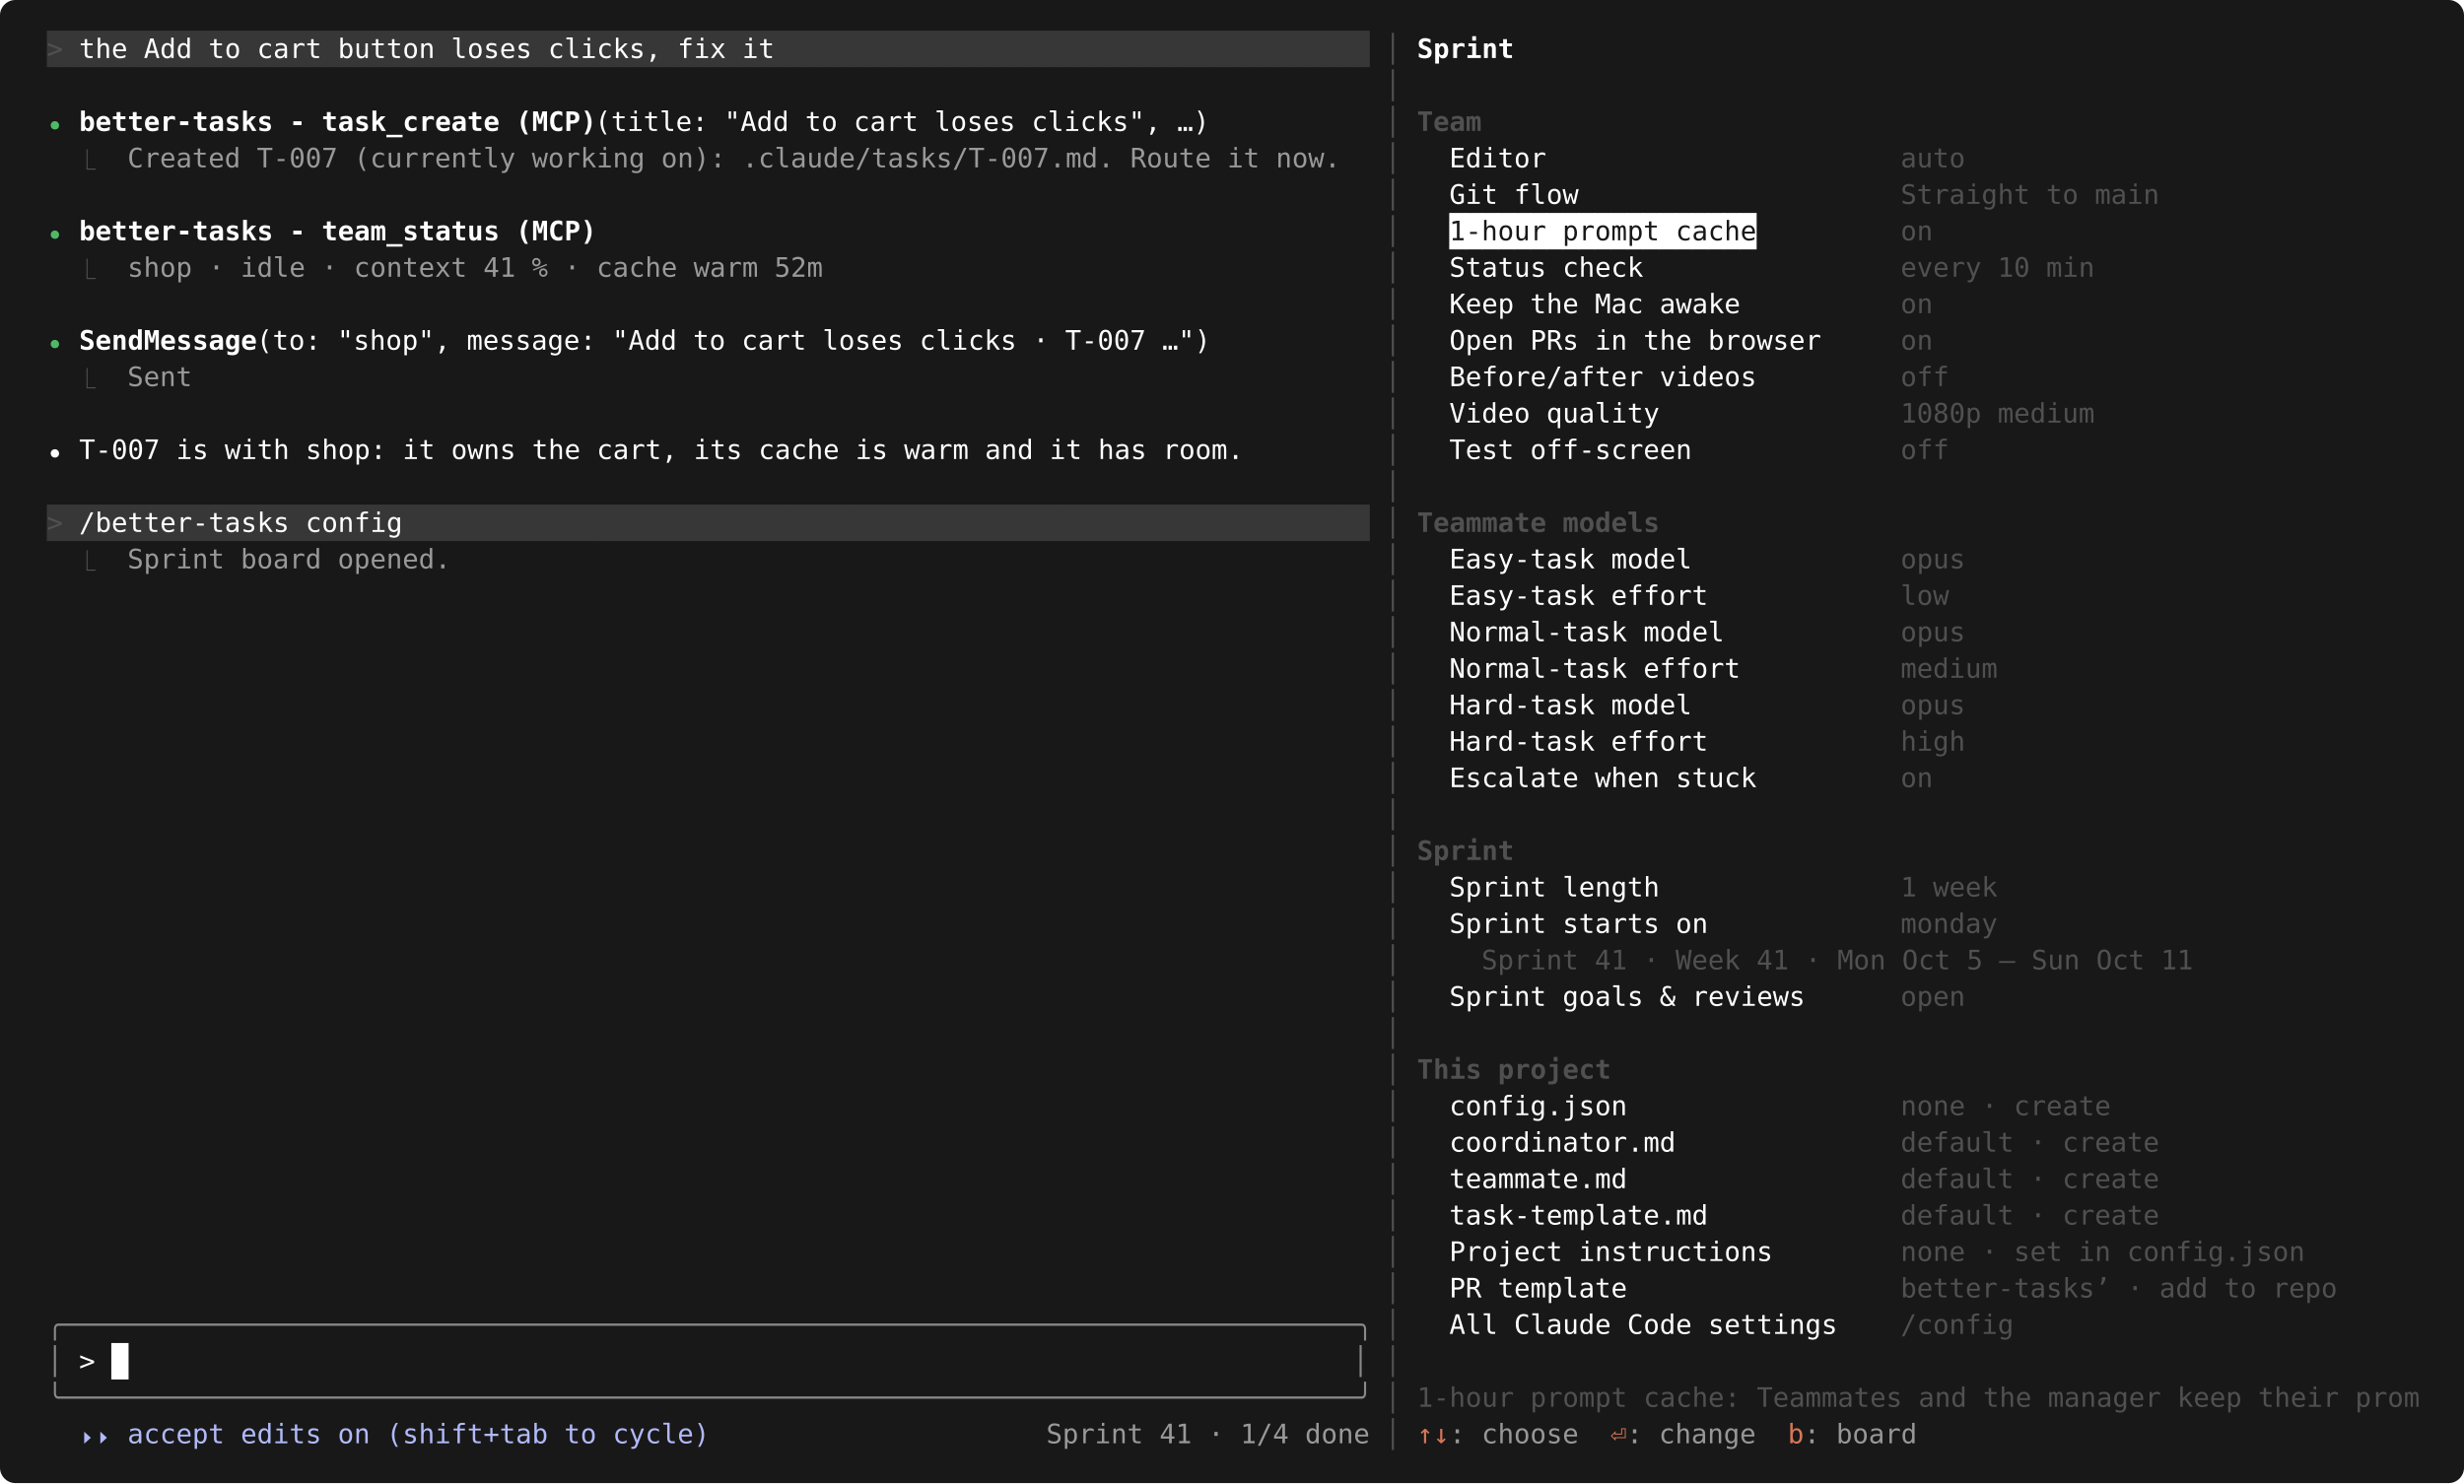
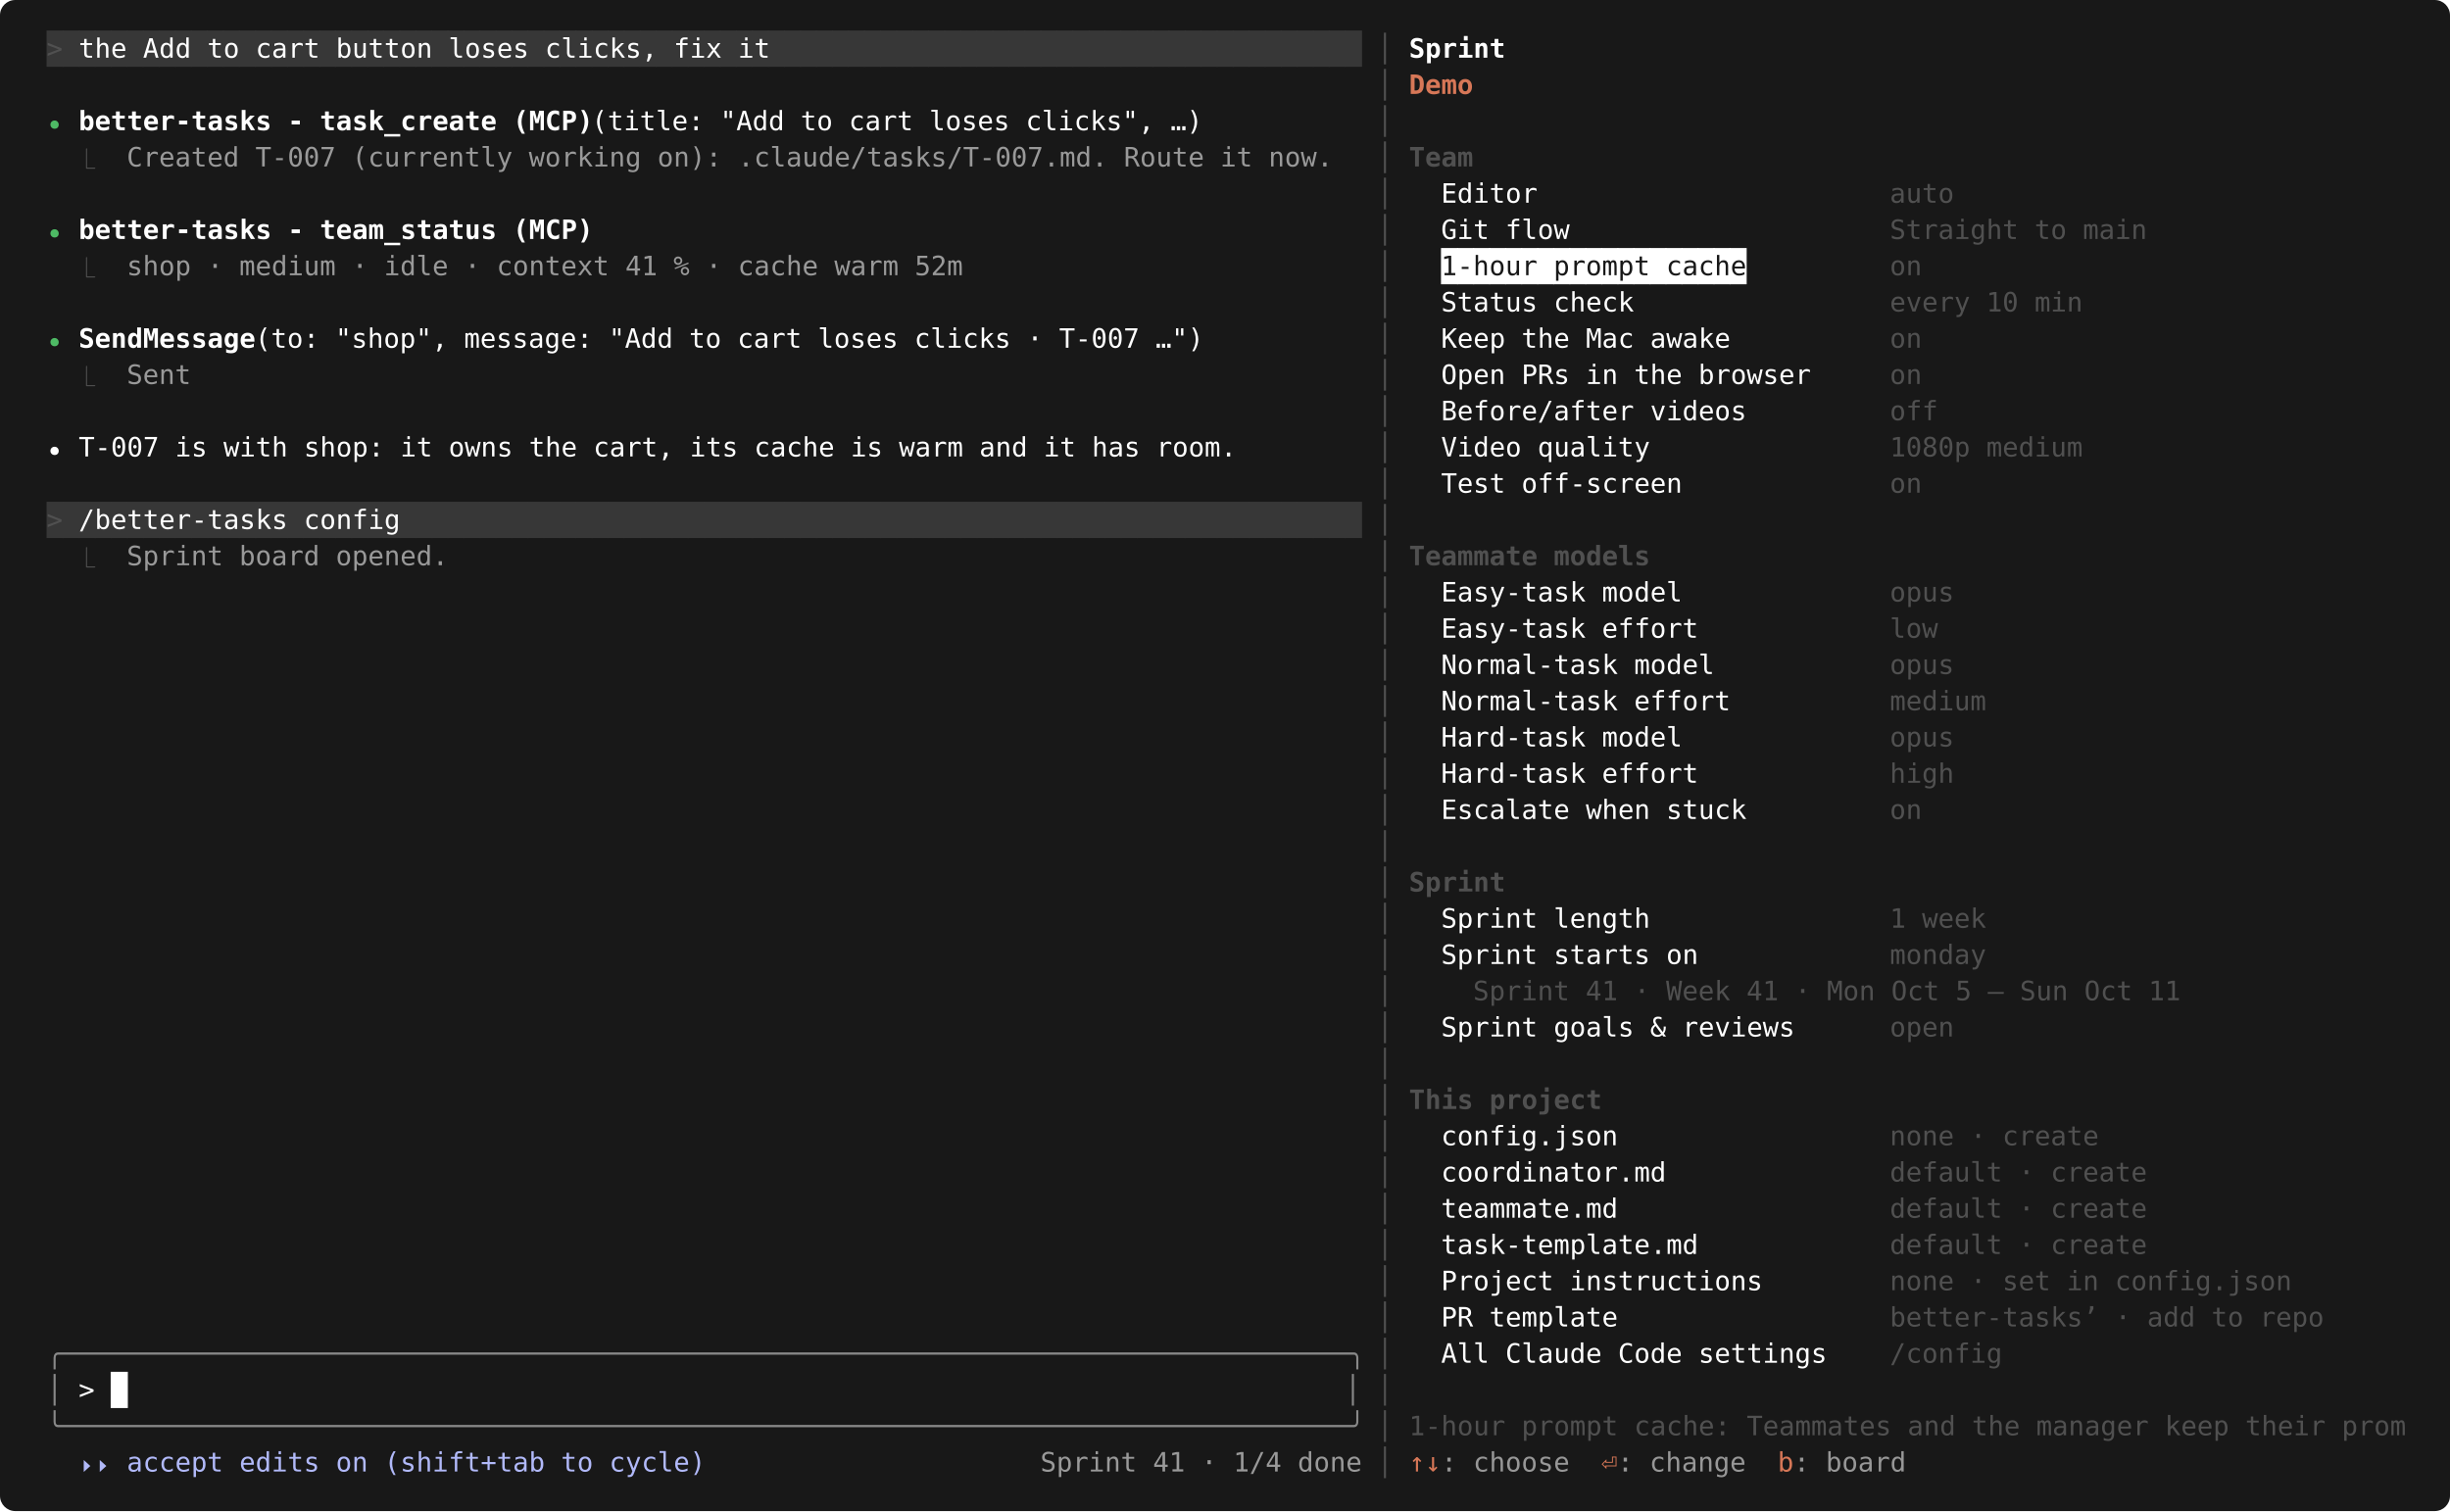
- <svg xmlns="http://www.w3.org/2000/svg" width="1284" height="773" viewBox="0 0 1284 773" font-family="JetBrains Mono, SF Mono, Menlo, Consolas, monospace" font-size="14">
+ <svg xmlns="http://www.w3.org/2000/svg" width="1284" height="792" viewBox="0 0 1284 792" font-family="JetBrains Mono, SF Mono, Menlo, Consolas, monospace" font-size="14">
  <rect width="100%" height="100%" rx="8" fill="rgb(24,24,24)" />
  <rect x="24.4" y="16" width="9" height="19" fill="rgb(55,55,55)" />
  <rect x="32.8" y="16" width="9" height="19" fill="rgb(55,55,55)" />
  <rect x="41.2" y="16" width="9" height="19" fill="rgb(55,55,55)" />
  <rect x="49.6" y="16" width="9" height="19" fill="rgb(55,55,55)" />
  <rect x="58.0" y="16" width="9" height="19" fill="rgb(55,55,55)" />
  <rect x="66.4" y="16" width="9" height="19" fill="rgb(55,55,55)" />
  <rect x="74.8" y="16" width="9" height="19" fill="rgb(55,55,55)" />
  <rect x="83.2" y="16" width="9" height="19" fill="rgb(55,55,55)" />
  <rect x="91.6" y="16" width="9" height="19" fill="rgb(55,55,55)" />
  <rect x="100.0" y="16" width="9" height="19" fill="rgb(55,55,55)" />
  <rect x="108.4" y="16" width="9" height="19" fill="rgb(55,55,55)" />
  <rect x="116.8" y="16" width="9" height="19" fill="rgb(55,55,55)" />
  <rect x="125.2" y="16" width="9" height="19" fill="rgb(55,55,55)" />
  <rect x="133.6" y="16" width="9" height="19" fill="rgb(55,55,55)" />
  <rect x="142.0" y="16" width="9" height="19" fill="rgb(55,55,55)" />
  <rect x="150.4" y="16" width="9" height="19" fill="rgb(55,55,55)" />
  <rect x="158.8" y="16" width="9" height="19" fill="rgb(55,55,55)" />
  <rect x="167.2" y="16" width="9" height="19" fill="rgb(55,55,55)" />
  <rect x="175.6" y="16" width="9" height="19" fill="rgb(55,55,55)" />
  <rect x="184.0" y="16" width="9" height="19" fill="rgb(55,55,55)" />
  <rect x="192.4" y="16" width="9" height="19" fill="rgb(55,55,55)" />
  <rect x="200.8" y="16" width="9" height="19" fill="rgb(55,55,55)" />
  <rect x="209.2" y="16" width="9" height="19" fill="rgb(55,55,55)" />
  <rect x="217.6" y="16" width="9" height="19" fill="rgb(55,55,55)" />
  <rect x="226.0" y="16" width="9" height="19" fill="rgb(55,55,55)" />
  <rect x="234.4" y="16" width="9" height="19" fill="rgb(55,55,55)" />
  <rect x="242.8" y="16" width="9" height="19" fill="rgb(55,55,55)" />
  <rect x="251.2" y="16" width="9" height="19" fill="rgb(55,55,55)" />
  <rect x="259.6" y="16" width="9" height="19" fill="rgb(55,55,55)" />
  <rect x="268.0" y="16" width="9" height="19" fill="rgb(55,55,55)" />
  <rect x="276.4" y="16" width="9" height="19" fill="rgb(55,55,55)" />
  <rect x="284.8" y="16" width="9" height="19" fill="rgb(55,55,55)" />
  <rect x="293.2" y="16" width="9" height="19" fill="rgb(55,55,55)" />
  <rect x="301.6" y="16" width="9" height="19" fill="rgb(55,55,55)" />
  <rect x="310.0" y="16" width="9" height="19" fill="rgb(55,55,55)" />
  <rect x="318.4" y="16" width="9" height="19" fill="rgb(55,55,55)" />
  <rect x="326.8" y="16" width="9" height="19" fill="rgb(55,55,55)" />
  <rect x="335.2" y="16" width="9" height="19" fill="rgb(55,55,55)" />
  <rect x="343.6" y="16" width="9" height="19" fill="rgb(55,55,55)" />
  <rect x="352.0" y="16" width="9" height="19" fill="rgb(55,55,55)" />
  <rect x="360.4" y="16" width="9" height="19" fill="rgb(55,55,55)" />
  <rect x="368.8" y="16" width="9" height="19" fill="rgb(55,55,55)" />
  <rect x="377.2" y="16" width="9" height="19" fill="rgb(55,55,55)" />
  <rect x="385.6" y="16" width="9" height="19" fill="rgb(55,55,55)" />
  <rect x="394.0" y="16" width="9" height="19" fill="rgb(55,55,55)" />
  <rect x="402.4" y="16" width="9" height="19" fill="rgb(55,55,55)" />
  <rect x="410.8" y="16" width="9" height="19" fill="rgb(55,55,55)" />
  <rect x="419.2" y="16" width="9" height="19" fill="rgb(55,55,55)" />
  <rect x="427.6" y="16" width="9" height="19" fill="rgb(55,55,55)" />
  <rect x="436.0" y="16" width="9" height="19" fill="rgb(55,55,55)" />
  <rect x="444.4" y="16" width="9" height="19" fill="rgb(55,55,55)" />
  <rect x="452.8" y="16" width="9" height="19" fill="rgb(55,55,55)" />
  <rect x="461.2" y="16" width="9" height="19" fill="rgb(55,55,55)" />
  <rect x="469.6" y="16" width="9" height="19" fill="rgb(55,55,55)" />
  <rect x="478.0" y="16" width="9" height="19" fill="rgb(55,55,55)" />
  <rect x="486.4" y="16" width="9" height="19" fill="rgb(55,55,55)" />
  <rect x="494.8" y="16" width="9" height="19" fill="rgb(55,55,55)" />
  <rect x="503.2" y="16" width="9" height="19" fill="rgb(55,55,55)" />
  <rect x="511.6" y="16" width="9" height="19" fill="rgb(55,55,55)" />
  <rect x="520.0" y="16" width="9" height="19" fill="rgb(55,55,55)" />
  <rect x="528.4" y="16" width="9" height="19" fill="rgb(55,55,55)" />
  <rect x="536.8" y="16" width="9" height="19" fill="rgb(55,55,55)" />
  <rect x="545.2" y="16" width="9" height="19" fill="rgb(55,55,55)" />
  <rect x="553.6" y="16" width="9" height="19" fill="rgb(55,55,55)" />
  <rect x="562.0" y="16" width="9" height="19" fill="rgb(55,55,55)" />
  <rect x="570.4" y="16" width="9" height="19" fill="rgb(55,55,55)" />
  <rect x="578.8" y="16" width="9" height="19" fill="rgb(55,55,55)" />
  <rect x="587.2" y="16" width="9" height="19" fill="rgb(55,55,55)" />
  <rect x="595.6" y="16" width="9" height="19" fill="rgb(55,55,55)" />
  <rect x="604.0" y="16" width="9" height="19" fill="rgb(55,55,55)" />
  <rect x="612.4" y="16" width="9" height="19" fill="rgb(55,55,55)" />
  <rect x="620.8" y="16" width="9" height="19" fill="rgb(55,55,55)" />
  <rect x="629.2" y="16" width="9" height="19" fill="rgb(55,55,55)" />
  <rect x="637.6" y="16" width="9" height="19" fill="rgb(55,55,55)" />
  <rect x="646.0" y="16" width="9" height="19" fill="rgb(55,55,55)" />
  <rect x="654.4" y="16" width="9" height="19" fill="rgb(55,55,55)" />
  <rect x="662.8" y="16" width="9" height="19" fill="rgb(55,55,55)" />
  <rect x="671.2" y="16" width="9" height="19" fill="rgb(55,55,55)" />
  <rect x="679.6" y="16" width="9" height="19" fill="rgb(55,55,55)" />
  <rect x="688.0" y="16" width="9" height="19" fill="rgb(55,55,55)" />
  <rect x="696.4" y="16" width="9" height="19" fill="rgb(55,55,55)" />
  <rect x="704.8" y="16" width="9" height="19" fill="rgb(55,55,55)" />
  <text x="24.4" y="30.25" fill="rgb(80,80,80)" textLength="16.8" xml:space="preserve">&gt; </text>
  <text x="41.2" y="30.25" fill="rgb(255,255,255)" textLength="361.2" xml:space="preserve">the Add to cart button loses clicks, fix it</text>
  <text x="721.6" y="30.25" fill="rgb(80,80,80)" textLength="8.4" xml:space="preserve">│</text>
  <text x="730.0" y="30.25" fill="rgb(255,255,255)" font-weight="bold" textLength="67.2" xml:space="preserve"> Sprint </text>
  <text x="721.6" y="49.25" fill="rgb(80,80,80)" textLength="8.4" xml:space="preserve">│</text>
+   <text x="738.4" y="49.25" fill="rgb(215,119,87)" font-weight="bold" textLength="33.6" xml:space="preserve">Demo</text>
  <text x="24.4" y="68.25" fill="rgb(78,186,101)" textLength="16.8" xml:space="preserve">⏺ </text>
  <text x="41.2" y="68.25" fill="rgb(255,255,255)" font-weight="bold" textLength="268.8" xml:space="preserve">better-tasks - task_create (MCP)</text>
  <text x="310.0" y="68.25" fill="rgb(255,255,255)" textLength="319.2" xml:space="preserve">(title: "Add to cart loses clicks", …)</text>
  <text x="721.6" y="68.25" fill="rgb(80,80,80)" textLength="8.4" xml:space="preserve">│</text>
-   <text x="738.4" y="68.25" fill="rgb(80,80,80)" font-weight="bold" textLength="33.6" xml:space="preserve">Team</text>
  <text x="24.4" y="87.25" fill="rgb(80,80,80)" textLength="42.0" xml:space="preserve">  ⎿  </text>
  <text x="66.4" y="87.25" fill="rgb(153,153,153)" textLength="630.0" xml:space="preserve">Created T-007 (currently working on): .claude/tasks/T-007.md. Route it now.</text>
  <text x="721.6" y="87.25" fill="rgb(80,80,80)" textLength="8.4" xml:space="preserve">│</text>
-   <text x="746.8" y="87.25" fill="rgb(255,255,255)" textLength="243.6" xml:space="preserve"> Editor                      </text>
-   <text x="990.4" y="87.25" fill="rgb(80,80,80)" textLength="33.6" xml:space="preserve">auto</text>
+   <text x="738.4" y="87.25" fill="rgb(80,80,80)" font-weight="bold" textLength="33.6" xml:space="preserve">Team</text>
  <text x="721.6" y="106.25" fill="rgb(80,80,80)" textLength="8.4" xml:space="preserve">│</text>
-   <text x="746.8" y="106.25" fill="rgb(255,255,255)" textLength="243.6" xml:space="preserve"> Git flow                    </text>
-   <text x="990.4" y="106.25" fill="rgb(80,80,80)" textLength="134.4" xml:space="preserve">Straight to main</text>
-   <rect x="755.2" y="111" width="9" height="19" fill="rgb(255,255,255)" />
-   <rect x="763.6" y="111" width="9" height="19" fill="rgb(255,255,255)" />
-   <rect x="772.0" y="111" width="9" height="19" fill="rgb(255,255,255)" />
-   <rect x="780.4" y="111" width="9" height="19" fill="rgb(255,255,255)" />
-   <rect x="788.8" y="111" width="9" height="19" fill="rgb(255,255,255)" />
-   <rect x="797.2" y="111" width="9" height="19" fill="rgb(255,255,255)" />
-   <rect x="805.6" y="111" width="9" height="19" fill="rgb(255,255,255)" />
-   <rect x="814.0" y="111" width="9" height="19" fill="rgb(255,255,255)" />
-   <rect x="822.4" y="111" width="9" height="19" fill="rgb(255,255,255)" />
-   <rect x="830.8" y="111" width="9" height="19" fill="rgb(255,255,255)" />
-   <rect x="839.2" y="111" width="9" height="19" fill="rgb(255,255,255)" />
-   <rect x="847.6" y="111" width="9" height="19" fill="rgb(255,255,255)" />
-   <rect x="856.0" y="111" width="9" height="19" fill="rgb(255,255,255)" />
-   <rect x="864.4" y="111" width="9" height="19" fill="rgb(255,255,255)" />
-   <rect x="872.8" y="111" width="9" height="19" fill="rgb(255,255,255)" />
-   <rect x="881.2" y="111" width="9" height="19" fill="rgb(255,255,255)" />
-   <rect x="889.6" y="111" width="9" height="19" fill="rgb(255,255,255)" />
-   <rect x="898.0" y="111" width="9" height="19" fill="rgb(255,255,255)" />
-   <rect x="906.4" y="111" width="9" height="19" fill="rgb(255,255,255)" />
+   <text x="746.8" y="106.25" fill="rgb(255,255,255)" textLength="243.6" xml:space="preserve"> Editor                      </text>
+   <text x="990.4" y="106.25" fill="rgb(80,80,80)" textLength="33.6" xml:space="preserve">auto</text>
  <text x="24.4" y="125.25" fill="rgb(78,186,101)" textLength="16.8" xml:space="preserve">⏺ </text>
  <text x="41.2" y="125.25" fill="rgb(255,255,255)" font-weight="bold" textLength="268.8" xml:space="preserve">better-tasks - team_status (MCP)</text>
  <text x="721.6" y="125.25" fill="rgb(80,80,80)" textLength="8.4" xml:space="preserve">│</text>
-   <text x="755.2" y="125.25" fill="rgb(24,24,24)" textLength="159.6" xml:space="preserve">1-hour prompt cache</text>
-   <text x="990.4" y="125.25" fill="rgb(80,80,80)" textLength="16.8" xml:space="preserve">on</text>
+   <text x="746.8" y="125.25" fill="rgb(255,255,255)" textLength="243.6" xml:space="preserve"> Git flow                    </text>
+   <text x="990.4" y="125.25" fill="rgb(80,80,80)" textLength="134.4" xml:space="preserve">Straight to main</text>
+   <rect x="755.2" y="130" width="9" height="19" fill="rgb(255,255,255)" />
+   <rect x="763.6" y="130" width="9" height="19" fill="rgb(255,255,255)" />
+   <rect x="772.0" y="130" width="9" height="19" fill="rgb(255,255,255)" />
+   <rect x="780.4" y="130" width="9" height="19" fill="rgb(255,255,255)" />
+   <rect x="788.8" y="130" width="9" height="19" fill="rgb(255,255,255)" />
+   <rect x="797.2" y="130" width="9" height="19" fill="rgb(255,255,255)" />
+   <rect x="805.6" y="130" width="9" height="19" fill="rgb(255,255,255)" />
+   <rect x="814.0" y="130" width="9" height="19" fill="rgb(255,255,255)" />
+   <rect x="822.4" y="130" width="9" height="19" fill="rgb(255,255,255)" />
+   <rect x="830.8" y="130" width="9" height="19" fill="rgb(255,255,255)" />
+   <rect x="839.2" y="130" width="9" height="19" fill="rgb(255,255,255)" />
+   <rect x="847.6" y="130" width="9" height="19" fill="rgb(255,255,255)" />
+   <rect x="856.0" y="130" width="9" height="19" fill="rgb(255,255,255)" />
+   <rect x="864.4" y="130" width="9" height="19" fill="rgb(255,255,255)" />
+   <rect x="872.8" y="130" width="9" height="19" fill="rgb(255,255,255)" />
+   <rect x="881.2" y="130" width="9" height="19" fill="rgb(255,255,255)" />
+   <rect x="889.6" y="130" width="9" height="19" fill="rgb(255,255,255)" />
+   <rect x="898.0" y="130" width="9" height="19" fill="rgb(255,255,255)" />
+   <rect x="906.4" y="130" width="9" height="19" fill="rgb(255,255,255)" />
  <text x="24.4" y="144.25" fill="rgb(80,80,80)" textLength="42.0" xml:space="preserve">  ⎿  </text>
-   <text x="66.4" y="144.25" fill="rgb(153,153,153)" textLength="361.2" xml:space="preserve">shop · idle · context 41 % · cache warm 52m</text>
+   <text x="66.4" y="144.25" fill="rgb(153,153,153)" textLength="436.8" xml:space="preserve">shop · medium · idle · context 41 % · cache warm 52m</text>
  <text x="721.6" y="144.25" fill="rgb(80,80,80)" textLength="8.4" xml:space="preserve">│</text>
-   <text x="746.8" y="144.25" fill="rgb(255,255,255)" textLength="243.6" xml:space="preserve"> Status check                </text>
-   <text x="990.4" y="144.25" fill="rgb(80,80,80)" textLength="100.8" xml:space="preserve">every 10 min</text>
+   <text x="755.2" y="144.25" fill="rgb(24,24,24)" textLength="159.6" xml:space="preserve">1-hour prompt cache</text>
+   <text x="990.4" y="144.25" fill="rgb(80,80,80)" textLength="16.8" xml:space="preserve">on</text>
  <text x="721.6" y="163.25" fill="rgb(80,80,80)" textLength="8.4" xml:space="preserve">│</text>
-   <text x="746.8" y="163.25" fill="rgb(255,255,255)" textLength="243.6" xml:space="preserve"> Keep the Mac awake          </text>
-   <text x="990.4" y="163.25" fill="rgb(80,80,80)" textLength="16.8" xml:space="preserve">on</text>
+   <text x="746.8" y="163.25" fill="rgb(255,255,255)" textLength="243.6" xml:space="preserve"> Status check                </text>
+   <text x="990.4" y="163.25" fill="rgb(80,80,80)" textLength="100.8" xml:space="preserve">every 10 min</text>
  <text x="24.4" y="182.25" fill="rgb(78,186,101)" textLength="16.8" xml:space="preserve">⏺ </text>
  <text x="41.2" y="182.25" fill="rgb(255,255,255)" font-weight="bold" textLength="92.4" xml:space="preserve">SendMessage</text>
  <text x="133.6" y="182.25" fill="rgb(255,255,255)" textLength="495.6" xml:space="preserve">(to: "shop", message: "Add to cart loses clicks · T-007 …")</text>
  <text x="721.6" y="182.25" fill="rgb(80,80,80)" textLength="8.4" xml:space="preserve">│</text>
-   <text x="746.8" y="182.25" fill="rgb(255,255,255)" textLength="243.6" xml:space="preserve"> Open PRs in the browser     </text>
+   <text x="746.8" y="182.25" fill="rgb(255,255,255)" textLength="243.6" xml:space="preserve"> Keep the Mac awake          </text>
  <text x="990.4" y="182.25" fill="rgb(80,80,80)" textLength="16.8" xml:space="preserve">on</text>
  <text x="24.4" y="201.25" fill="rgb(80,80,80)" textLength="42.0" xml:space="preserve">  ⎿  </text>
  <text x="66.4" y="201.25" fill="rgb(153,153,153)" textLength="33.6" xml:space="preserve">Sent</text>
  <text x="721.6" y="201.25" fill="rgb(80,80,80)" textLength="8.4" xml:space="preserve">│</text>
-   <text x="746.8" y="201.25" fill="rgb(255,255,255)" textLength="243.6" xml:space="preserve"> Before/after videos         </text>
-   <text x="990.4" y="201.25" fill="rgb(80,80,80)" textLength="25.2" xml:space="preserve">off</text>
+   <text x="746.8" y="201.25" fill="rgb(255,255,255)" textLength="243.6" xml:space="preserve"> Open PRs in the browser     </text>
+   <text x="990.4" y="201.25" fill="rgb(80,80,80)" textLength="16.8" xml:space="preserve">on</text>
  <text x="721.6" y="220.25" fill="rgb(80,80,80)" textLength="8.4" xml:space="preserve">│</text>
-   <text x="746.8" y="220.25" fill="rgb(255,255,255)" textLength="243.6" xml:space="preserve"> Video quality               </text>
-   <text x="990.4" y="220.25" fill="rgb(80,80,80)" textLength="100.8" xml:space="preserve">1080p medium</text>
+   <text x="746.8" y="220.25" fill="rgb(255,255,255)" textLength="243.6" xml:space="preserve"> Before/after videos         </text>
+   <text x="990.4" y="220.25" fill="rgb(80,80,80)" textLength="25.2" xml:space="preserve">off</text>
  <text x="24.4" y="239.25" fill="rgb(255,255,255)" textLength="621.6" xml:space="preserve">⏺ T-007 is with shop: it owns the cart, its cache is warm and it has room.</text>
  <text x="721.6" y="239.25" fill="rgb(80,80,80)" textLength="8.4" xml:space="preserve">│</text>
-   <text x="746.8" y="239.25" fill="rgb(255,255,255)" textLength="243.6" xml:space="preserve"> Test off-screen             </text>
-   <text x="990.4" y="239.25" fill="rgb(80,80,80)" textLength="25.2" xml:space="preserve">off</text>
+   <text x="746.8" y="239.25" fill="rgb(255,255,255)" textLength="243.6" xml:space="preserve"> Video quality               </text>
+   <text x="990.4" y="239.25" fill="rgb(80,80,80)" textLength="100.8" xml:space="preserve">1080p medium</text>
  <text x="721.6" y="258.25" fill="rgb(80,80,80)" textLength="8.4" xml:space="preserve">│</text>
+   <text x="746.8" y="258.25" fill="rgb(255,255,255)" textLength="243.6" xml:space="preserve"> Test off-screen             </text>
+   <text x="990.4" y="258.25" fill="rgb(80,80,80)" textLength="16.8" xml:space="preserve">on</text>
  <rect x="24.4" y="263" width="9" height="19" fill="rgb(55,55,55)" />
  <rect x="32.8" y="263" width="9" height="19" fill="rgb(55,55,55)" />
  <rect x="41.2" y="263" width="9" height="19" fill="rgb(55,55,55)" />
  <rect x="49.6" y="263" width="9" height="19" fill="rgb(55,55,55)" />
  <rect x="58.0" y="263" width="9" height="19" fill="rgb(55,55,55)" />
  <rect x="66.4" y="263" width="9" height="19" fill="rgb(55,55,55)" />
  <rect x="74.8" y="263" width="9" height="19" fill="rgb(55,55,55)" />
  <rect x="83.2" y="263" width="9" height="19" fill="rgb(55,55,55)" />
  <rect x="91.6" y="263" width="9" height="19" fill="rgb(55,55,55)" />
  <rect x="100.0" y="263" width="9" height="19" fill="rgb(55,55,55)" />
  <rect x="108.4" y="263" width="9" height="19" fill="rgb(55,55,55)" />
  <rect x="116.8" y="263" width="9" height="19" fill="rgb(55,55,55)" />
  <rect x="125.2" y="263" width="9" height="19" fill="rgb(55,55,55)" />
  <rect x="133.6" y="263" width="9" height="19" fill="rgb(55,55,55)" />
  <rect x="142.0" y="263" width="9" height="19" fill="rgb(55,55,55)" />
  <rect x="150.4" y="263" width="9" height="19" fill="rgb(55,55,55)" />
  <rect x="158.8" y="263" width="9" height="19" fill="rgb(55,55,55)" />
  <rect x="167.2" y="263" width="9" height="19" fill="rgb(55,55,55)" />
  <rect x="175.6" y="263" width="9" height="19" fill="rgb(55,55,55)" />
  <rect x="184.0" y="263" width="9" height="19" fill="rgb(55,55,55)" />
  <rect x="192.4" y="263" width="9" height="19" fill="rgb(55,55,55)" />
  <rect x="200.8" y="263" width="9" height="19" fill="rgb(55,55,55)" />
  <rect x="209.2" y="263" width="9" height="19" fill="rgb(55,55,55)" />
  <rect x="217.6" y="263" width="9" height="19" fill="rgb(55,55,55)" />
  <rect x="226.0" y="263" width="9" height="19" fill="rgb(55,55,55)" />
  <rect x="234.4" y="263" width="9" height="19" fill="rgb(55,55,55)" />
  <rect x="242.8" y="263" width="9" height="19" fill="rgb(55,55,55)" />
  <rect x="251.2" y="263" width="9" height="19" fill="rgb(55,55,55)" />
  <rect x="259.6" y="263" width="9" height="19" fill="rgb(55,55,55)" />
  <rect x="268.0" y="263" width="9" height="19" fill="rgb(55,55,55)" />
  <rect x="276.4" y="263" width="9" height="19" fill="rgb(55,55,55)" />
  <rect x="284.8" y="263" width="9" height="19" fill="rgb(55,55,55)" />
  <rect x="293.2" y="263" width="9" height="19" fill="rgb(55,55,55)" />
  <rect x="301.6" y="263" width="9" height="19" fill="rgb(55,55,55)" />
  <rect x="310.0" y="263" width="9" height="19" fill="rgb(55,55,55)" />
  <rect x="318.4" y="263" width="9" height="19" fill="rgb(55,55,55)" />
  <rect x="326.8" y="263" width="9" height="19" fill="rgb(55,55,55)" />
  <rect x="335.2" y="263" width="9" height="19" fill="rgb(55,55,55)" />
  <rect x="343.6" y="263" width="9" height="19" fill="rgb(55,55,55)" />
  <rect x="352.0" y="263" width="9" height="19" fill="rgb(55,55,55)" />
  <rect x="360.4" y="263" width="9" height="19" fill="rgb(55,55,55)" />
  <rect x="368.8" y="263" width="9" height="19" fill="rgb(55,55,55)" />
  <rect x="377.2" y="263" width="9" height="19" fill="rgb(55,55,55)" />
  <rect x="385.6" y="263" width="9" height="19" fill="rgb(55,55,55)" />
  <rect x="394.0" y="263" width="9" height="19" fill="rgb(55,55,55)" />
  <rect x="402.4" y="263" width="9" height="19" fill="rgb(55,55,55)" />
  <rect x="410.8" y="263" width="9" height="19" fill="rgb(55,55,55)" />
  <rect x="419.2" y="263" width="9" height="19" fill="rgb(55,55,55)" />
  <rect x="427.6" y="263" width="9" height="19" fill="rgb(55,55,55)" />
  <rect x="436.0" y="263" width="9" height="19" fill="rgb(55,55,55)" />
  <rect x="444.4" y="263" width="9" height="19" fill="rgb(55,55,55)" />
  <rect x="452.8" y="263" width="9" height="19" fill="rgb(55,55,55)" />
  <rect x="461.2" y="263" width="9" height="19" fill="rgb(55,55,55)" />
  <rect x="469.6" y="263" width="9" height="19" fill="rgb(55,55,55)" />
  <rect x="478.0" y="263" width="9" height="19" fill="rgb(55,55,55)" />
  <rect x="486.4" y="263" width="9" height="19" fill="rgb(55,55,55)" />
  <rect x="494.8" y="263" width="9" height="19" fill="rgb(55,55,55)" />
  <rect x="503.2" y="263" width="9" height="19" fill="rgb(55,55,55)" />
  <rect x="511.6" y="263" width="9" height="19" fill="rgb(55,55,55)" />
  <rect x="520.0" y="263" width="9" height="19" fill="rgb(55,55,55)" />
  <rect x="528.4" y="263" width="9" height="19" fill="rgb(55,55,55)" />
  <rect x="536.8" y="263" width="9" height="19" fill="rgb(55,55,55)" />
  <rect x="545.2" y="263" width="9" height="19" fill="rgb(55,55,55)" />
  <rect x="553.6" y="263" width="9" height="19" fill="rgb(55,55,55)" />
  <rect x="562.0" y="263" width="9" height="19" fill="rgb(55,55,55)" />
  <rect x="570.4" y="263" width="9" height="19" fill="rgb(55,55,55)" />
  <rect x="578.8" y="263" width="9" height="19" fill="rgb(55,55,55)" />
  <rect x="587.2" y="263" width="9" height="19" fill="rgb(55,55,55)" />
  <rect x="595.6" y="263" width="9" height="19" fill="rgb(55,55,55)" />
  <rect x="604.0" y="263" width="9" height="19" fill="rgb(55,55,55)" />
  <rect x="612.4" y="263" width="9" height="19" fill="rgb(55,55,55)" />
  <rect x="620.8" y="263" width="9" height="19" fill="rgb(55,55,55)" />
  <rect x="629.2" y="263" width="9" height="19" fill="rgb(55,55,55)" />
  <rect x="637.6" y="263" width="9" height="19" fill="rgb(55,55,55)" />
  <rect x="646.0" y="263" width="9" height="19" fill="rgb(55,55,55)" />
  <rect x="654.4" y="263" width="9" height="19" fill="rgb(55,55,55)" />
  <rect x="662.8" y="263" width="9" height="19" fill="rgb(55,55,55)" />
  <rect x="671.2" y="263" width="9" height="19" fill="rgb(55,55,55)" />
  <rect x="679.6" y="263" width="9" height="19" fill="rgb(55,55,55)" />
  <rect x="688.0" y="263" width="9" height="19" fill="rgb(55,55,55)" />
  <rect x="696.4" y="263" width="9" height="19" fill="rgb(55,55,55)" />
  <rect x="704.8" y="263" width="9" height="19" fill="rgb(55,55,55)" />
  <text x="24.4" y="277.25" fill="rgb(80,80,80)" textLength="16.8" xml:space="preserve">&gt; </text>
  <text x="41.2" y="277.25" fill="rgb(255,255,255)" textLength="168.0" xml:space="preserve">/better-tasks config</text>
  <text x="721.6" y="277.25" fill="rgb(80,80,80)" textLength="8.4" xml:space="preserve">│</text>
-   <text x="738.4" y="277.25" fill="rgb(80,80,80)" font-weight="bold" textLength="126.0" xml:space="preserve">Teammate models</text>
  <text x="24.4" y="296.25" fill="rgb(80,80,80)" textLength="42.0" xml:space="preserve">  ⎿  </text>
  <text x="66.4" y="296.25" fill="rgb(153,153,153)" textLength="168.0" xml:space="preserve">Sprint board opened.</text>
  <text x="721.6" y="296.25" fill="rgb(80,80,80)" textLength="8.4" xml:space="preserve">│</text>
-   <text x="746.8" y="296.25" fill="rgb(255,255,255)" textLength="243.6" xml:space="preserve"> Easy-task model             </text>
-   <text x="990.4" y="296.25" fill="rgb(80,80,80)" textLength="33.6" xml:space="preserve">opus</text>
+   <text x="738.4" y="296.25" fill="rgb(80,80,80)" font-weight="bold" textLength="126.0" xml:space="preserve">Teammate models</text>
  <text x="721.6" y="315.25" fill="rgb(80,80,80)" textLength="8.4" xml:space="preserve">│</text>
-   <text x="746.8" y="315.25" fill="rgb(255,255,255)" textLength="243.6" xml:space="preserve"> Easy-task effort            </text>
-   <text x="990.4" y="315.25" fill="rgb(80,80,80)" textLength="25.2" xml:space="preserve">low</text>
+   <text x="746.8" y="315.25" fill="rgb(255,255,255)" textLength="243.6" xml:space="preserve"> Easy-task model             </text>
+   <text x="990.4" y="315.25" fill="rgb(80,80,80)" textLength="33.6" xml:space="preserve">opus</text>
  <text x="721.6" y="334.25" fill="rgb(80,80,80)" textLength="8.4" xml:space="preserve">│</text>
-   <text x="746.8" y="334.25" fill="rgb(255,255,255)" textLength="243.6" xml:space="preserve"> Normal-task model           </text>
-   <text x="990.4" y="334.25" fill="rgb(80,80,80)" textLength="33.6" xml:space="preserve">opus</text>
+   <text x="746.8" y="334.25" fill="rgb(255,255,255)" textLength="243.6" xml:space="preserve"> Easy-task effort            </text>
+   <text x="990.4" y="334.25" fill="rgb(80,80,80)" textLength="25.2" xml:space="preserve">low</text>
  <text x="721.6" y="353.25" fill="rgb(80,80,80)" textLength="8.4" xml:space="preserve">│</text>
-   <text x="746.8" y="353.25" fill="rgb(255,255,255)" textLength="243.6" xml:space="preserve"> Normal-task effort          </text>
-   <text x="990.4" y="353.25" fill="rgb(80,80,80)" textLength="50.4" xml:space="preserve">medium</text>
+   <text x="746.8" y="353.25" fill="rgb(255,255,255)" textLength="243.6" xml:space="preserve"> Normal-task model           </text>
+   <text x="990.4" y="353.25" fill="rgb(80,80,80)" textLength="33.6" xml:space="preserve">opus</text>
  <text x="721.6" y="372.25" fill="rgb(80,80,80)" textLength="8.4" xml:space="preserve">│</text>
-   <text x="746.8" y="372.25" fill="rgb(255,255,255)" textLength="243.6" xml:space="preserve"> Hard-task model             </text>
-   <text x="990.4" y="372.25" fill="rgb(80,80,80)" textLength="33.6" xml:space="preserve">opus</text>
+   <text x="746.8" y="372.25" fill="rgb(255,255,255)" textLength="243.6" xml:space="preserve"> Normal-task effort          </text>
+   <text x="990.4" y="372.25" fill="rgb(80,80,80)" textLength="50.4" xml:space="preserve">medium</text>
  <text x="721.6" y="391.25" fill="rgb(80,80,80)" textLength="8.4" xml:space="preserve">│</text>
-   <text x="746.8" y="391.25" fill="rgb(255,255,255)" textLength="243.6" xml:space="preserve"> Hard-task effort            </text>
-   <text x="990.4" y="391.25" fill="rgb(80,80,80)" textLength="33.6" xml:space="preserve">high</text>
+   <text x="746.8" y="391.25" fill="rgb(255,255,255)" textLength="243.6" xml:space="preserve"> Hard-task model             </text>
+   <text x="990.4" y="391.25" fill="rgb(80,80,80)" textLength="33.6" xml:space="preserve">opus</text>
  <text x="721.6" y="410.25" fill="rgb(80,80,80)" textLength="8.4" xml:space="preserve">│</text>
-   <text x="746.8" y="410.25" fill="rgb(255,255,255)" textLength="243.6" xml:space="preserve"> Escalate when stuck         </text>
-   <text x="990.4" y="410.25" fill="rgb(80,80,80)" textLength="16.8" xml:space="preserve">on</text>
+   <text x="746.8" y="410.25" fill="rgb(255,255,255)" textLength="243.6" xml:space="preserve"> Hard-task effort            </text>
+   <text x="990.4" y="410.25" fill="rgb(80,80,80)" textLength="33.6" xml:space="preserve">high</text>
  <text x="721.6" y="429.25" fill="rgb(80,80,80)" textLength="8.4" xml:space="preserve">│</text>
+   <text x="746.8" y="429.25" fill="rgb(255,255,255)" textLength="243.6" xml:space="preserve"> Escalate when stuck         </text>
+   <text x="990.4" y="429.25" fill="rgb(80,80,80)" textLength="16.8" xml:space="preserve">on</text>
  <text x="721.6" y="448.25" fill="rgb(80,80,80)" textLength="8.4" xml:space="preserve">│</text>
-   <text x="738.4" y="448.25" fill="rgb(80,80,80)" font-weight="bold" textLength="50.4" xml:space="preserve">Sprint</text>
  <text x="721.6" y="467.25" fill="rgb(80,80,80)" textLength="8.4" xml:space="preserve">│</text>
-   <text x="746.8" y="467.25" fill="rgb(255,255,255)" textLength="243.6" xml:space="preserve"> Sprint length               </text>
-   <text x="990.4" y="467.25" fill="rgb(80,80,80)" textLength="50.4" xml:space="preserve">1 week</text>
+   <text x="738.4" y="467.25" fill="rgb(80,80,80)" font-weight="bold" textLength="50.4" xml:space="preserve">Sprint</text>
  <text x="721.6" y="486.25" fill="rgb(80,80,80)" textLength="8.4" xml:space="preserve">│</text>
-   <text x="746.8" y="486.25" fill="rgb(255,255,255)" textLength="243.6" xml:space="preserve"> Sprint starts on            </text>
-   <text x="990.4" y="486.25" fill="rgb(80,80,80)" textLength="50.4" xml:space="preserve">monday</text>
+   <text x="746.8" y="486.25" fill="rgb(255,255,255)" textLength="243.6" xml:space="preserve"> Sprint length               </text>
+   <text x="990.4" y="486.25" fill="rgb(80,80,80)" textLength="50.4" xml:space="preserve">1 week</text>
  <text x="721.6" y="505.25" fill="rgb(80,80,80)" textLength="8.4" xml:space="preserve">│</text>
-   <text x="772.0" y="505.25" fill="rgb(80,80,80)" textLength="369.6" xml:space="preserve">Sprint 41 · Week 41 · Mon Oct 5 – Sun Oct 11</text>
+   <text x="746.8" y="505.25" fill="rgb(255,255,255)" textLength="243.6" xml:space="preserve"> Sprint starts on            </text>
+   <text x="990.4" y="505.25" fill="rgb(80,80,80)" textLength="50.4" xml:space="preserve">monday</text>
  <text x="721.6" y="524.25" fill="rgb(80,80,80)" textLength="8.4" xml:space="preserve">│</text>
-   <text x="746.8" y="524.25" fill="rgb(255,255,255)" textLength="243.6" xml:space="preserve"> Sprint goals &amp; reviews      </text>
-   <text x="990.4" y="524.25" fill="rgb(80,80,80)" textLength="33.6" xml:space="preserve">open</text>
+   <text x="772.0" y="524.25" fill="rgb(80,80,80)" textLength="369.6" xml:space="preserve">Sprint 41 · Week 41 · Mon Oct 5 – Sun Oct 11</text>
  <text x="721.6" y="543.25" fill="rgb(80,80,80)" textLength="8.4" xml:space="preserve">│</text>
+   <text x="746.8" y="543.25" fill="rgb(255,255,255)" textLength="243.6" xml:space="preserve"> Sprint goals &amp; reviews      </text>
+   <text x="990.4" y="543.25" fill="rgb(80,80,80)" textLength="33.6" xml:space="preserve">open</text>
  <text x="721.6" y="562.25" fill="rgb(80,80,80)" textLength="8.4" xml:space="preserve">│</text>
-   <text x="738.4" y="562.25" fill="rgb(80,80,80)" font-weight="bold" textLength="100.8" xml:space="preserve">This project</text>
  <text x="721.6" y="581.25" fill="rgb(80,80,80)" textLength="8.4" xml:space="preserve">│</text>
-   <text x="746.8" y="581.25" fill="rgb(255,255,255)" textLength="243.6" xml:space="preserve"> config.json                 </text>
-   <text x="990.4" y="581.25" fill="rgb(80,80,80)" textLength="109.2" xml:space="preserve">none · create</text>
+   <text x="738.4" y="581.25" fill="rgb(80,80,80)" font-weight="bold" textLength="100.8" xml:space="preserve">This project</text>
  <text x="721.6" y="600.25" fill="rgb(80,80,80)" textLength="8.4" xml:space="preserve">│</text>
-   <text x="746.8" y="600.25" fill="rgb(255,255,255)" textLength="243.6" xml:space="preserve"> coordinator.md              </text>
-   <text x="990.4" y="600.25" fill="rgb(80,80,80)" textLength="134.4" xml:space="preserve">default · create</text>
+   <text x="746.8" y="600.25" fill="rgb(255,255,255)" textLength="243.6" xml:space="preserve"> config.json                 </text>
+   <text x="990.4" y="600.25" fill="rgb(80,80,80)" textLength="109.2" xml:space="preserve">none · create</text>
  <text x="721.6" y="619.25" fill="rgb(80,80,80)" textLength="8.4" xml:space="preserve">│</text>
-   <text x="746.8" y="619.25" fill="rgb(255,255,255)" textLength="243.6" xml:space="preserve"> teammate.md                 </text>
+   <text x="746.8" y="619.25" fill="rgb(255,255,255)" textLength="243.6" xml:space="preserve"> coordinator.md              </text>
  <text x="990.4" y="619.25" fill="rgb(80,80,80)" textLength="134.4" xml:space="preserve">default · create</text>
  <text x="721.6" y="638.25" fill="rgb(80,80,80)" textLength="8.4" xml:space="preserve">│</text>
-   <text x="746.8" y="638.25" fill="rgb(255,255,255)" textLength="243.6" xml:space="preserve"> task-template.md            </text>
+   <text x="746.8" y="638.25" fill="rgb(255,255,255)" textLength="243.6" xml:space="preserve"> teammate.md                 </text>
  <text x="990.4" y="638.25" fill="rgb(80,80,80)" textLength="134.4" xml:space="preserve">default · create</text>
  <text x="721.6" y="657.25" fill="rgb(80,80,80)" textLength="8.4" xml:space="preserve">│</text>
-   <text x="746.8" y="657.25" fill="rgb(255,255,255)" textLength="243.6" xml:space="preserve"> Project instructions        </text>
-   <text x="990.4" y="657.25" fill="rgb(80,80,80)" textLength="210.0" xml:space="preserve">none · set in config.json</text>
+   <text x="746.8" y="657.25" fill="rgb(255,255,255)" textLength="243.6" xml:space="preserve"> task-template.md            </text>
+   <text x="990.4" y="657.25" fill="rgb(80,80,80)" textLength="134.4" xml:space="preserve">default · create</text>
  <text x="721.6" y="676.25" fill="rgb(80,80,80)" textLength="8.4" xml:space="preserve">│</text>
-   <text x="746.8" y="676.25" fill="rgb(255,255,255)" textLength="243.6" xml:space="preserve"> PR template                 </text>
-   <text x="990.4" y="676.25" fill="rgb(80,80,80)" textLength="226.8" xml:space="preserve">better-tasks’ · add to repo</text>
-   <text x="24.4" y="695.25" fill="rgb(136,136,136)" textLength="688.8" xml:space="preserve">╭────────────────────────────────────────────────────────────────────────────────╮</text>
+   <text x="746.8" y="676.25" fill="rgb(255,255,255)" textLength="243.6" xml:space="preserve"> Project instructions        </text>
+   <text x="990.4" y="676.25" fill="rgb(80,80,80)" textLength="210.0" xml:space="preserve">none · set in config.json</text>
  <text x="721.6" y="695.25" fill="rgb(80,80,80)" textLength="8.4" xml:space="preserve">│</text>
-   <text x="746.8" y="695.25" fill="rgb(255,255,255)" textLength="243.6" xml:space="preserve"> All Claude Code settings    </text>
-   <text x="990.4" y="695.25" fill="rgb(80,80,80)" textLength="58.8" xml:space="preserve">/config</text>
-   <rect x="58.0" y="700" width="9" height="19" fill="rgb(255,255,255)" />
-   <text x="24.4" y="714.25" fill="rgb(136,136,136)" textLength="8.4" xml:space="preserve">│</text>
-   <text x="41.2" y="714.25" fill="rgb(255,255,255)" textLength="8.4" xml:space="preserve">&gt;</text>
-   <text x="704.8" y="714.25" fill="rgb(136,136,136)" textLength="8.4" xml:space="preserve">│</text>
+   <text x="746.8" y="695.25" fill="rgb(255,255,255)" textLength="243.6" xml:space="preserve"> PR template                 </text>
+   <text x="990.4" y="695.25" fill="rgb(80,80,80)" textLength="226.8" xml:space="preserve">better-tasks’ · add to repo</text>
+   <text x="24.4" y="714.25" fill="rgb(136,136,136)" textLength="688.8" xml:space="preserve">╭────────────────────────────────────────────────────────────────────────────────╮</text>
  <text x="721.6" y="714.25" fill="rgb(80,80,80)" textLength="8.4" xml:space="preserve">│</text>
-   <text x="24.4" y="733.25" fill="rgb(136,136,136)" textLength="688.8" xml:space="preserve">╰────────────────────────────────────────────────────────────────────────────────╯</text>
+   <text x="746.8" y="714.25" fill="rgb(255,255,255)" textLength="243.6" xml:space="preserve"> All Claude Code settings    </text>
+   <text x="990.4" y="714.25" fill="rgb(80,80,80)" textLength="58.8" xml:space="preserve">/config</text>
+   <rect x="58.0" y="719" width="9" height="19" fill="rgb(255,255,255)" />
+   <text x="24.4" y="733.25" fill="rgb(136,136,136)" textLength="8.4" xml:space="preserve">│</text>
+   <text x="41.2" y="733.25" fill="rgb(255,255,255)" textLength="8.4" xml:space="preserve">&gt;</text>
+   <text x="704.8" y="733.25" fill="rgb(136,136,136)" textLength="8.4" xml:space="preserve">│</text>
  <text x="721.6" y="733.25" fill="rgb(80,80,80)" textLength="8.4" xml:space="preserve">│</text>
-   <text x="738.4" y="733.25" fill="rgb(80,80,80)" textLength="520.8" xml:space="preserve">1-hour prompt cache: Teammates and the manager keep their prom</text>
-   <text x="24.4" y="752.25" fill="rgb(177,185,249)" textLength="344.4" xml:space="preserve">  ⏵⏵ accept edits on (shift+tab to cycle)</text>
-   <text x="545.2" y="752.25" fill="rgb(153,153,153)" textLength="168.0" xml:space="preserve">Sprint 41 · 1/4 done</text>
+   <text x="24.4" y="752.25" fill="rgb(136,136,136)" textLength="688.8" xml:space="preserve">╰────────────────────────────────────────────────────────────────────────────────╯</text>
  <text x="721.6" y="752.25" fill="rgb(80,80,80)" textLength="8.4" xml:space="preserve">│</text>
-   <text x="738.4" y="752.25" fill="rgb(215,119,87)" textLength="16.8" xml:space="preserve">↑↓</text>
-   <text x="755.2" y="752.25" fill="rgb(255,255,255)" opacity="0.55" textLength="67.2" xml:space="preserve">: choose</text>
-   <text x="839.2" y="752.25" fill="rgb(215,119,87)" textLength="8.4" xml:space="preserve">⏎</text>
-   <text x="847.6" y="752.25" fill="rgb(255,255,255)" opacity="0.55" textLength="67.2" xml:space="preserve">: change</text>
-   <text x="931.6" y="752.25" fill="rgb(215,119,87)" textLength="8.4" xml:space="preserve">b</text>
-   <text x="940.0" y="752.25" fill="rgb(255,255,255)" opacity="0.55" textLength="58.8" xml:space="preserve">: board</text>
+   <text x="738.4" y="752.25" fill="rgb(80,80,80)" textLength="520.8" xml:space="preserve">1-hour prompt cache: Teammates and the manager keep their prom</text>
+   <text x="24.4" y="771.25" fill="rgb(177,185,249)" textLength="344.4" xml:space="preserve">  ⏵⏵ accept edits on (shift+tab to cycle)</text>
+   <text x="545.2" y="771.25" fill="rgb(153,153,153)" textLength="168.0" xml:space="preserve">Sprint 41 · 1/4 done</text>
+   <text x="721.6" y="771.25" fill="rgb(80,80,80)" textLength="8.4" xml:space="preserve">│</text>
+   <text x="738.4" y="771.25" fill="rgb(215,119,87)" textLength="16.8" xml:space="preserve">↑↓</text>
+   <text x="755.2" y="771.25" fill="rgb(255,255,255)" opacity="0.55" textLength="67.2" xml:space="preserve">: choose</text>
+   <text x="839.2" y="771.25" fill="rgb(215,119,87)" textLength="8.4" xml:space="preserve">⏎</text>
+   <text x="847.6" y="771.25" fill="rgb(255,255,255)" opacity="0.55" textLength="67.2" xml:space="preserve">: change</text>
+   <text x="931.6" y="771.25" fill="rgb(215,119,87)" textLength="8.4" xml:space="preserve">b</text>
+   <text x="940.0" y="771.25" fill="rgb(255,255,255)" opacity="0.55" textLength="58.8" xml:space="preserve">: board</text>
</svg>
